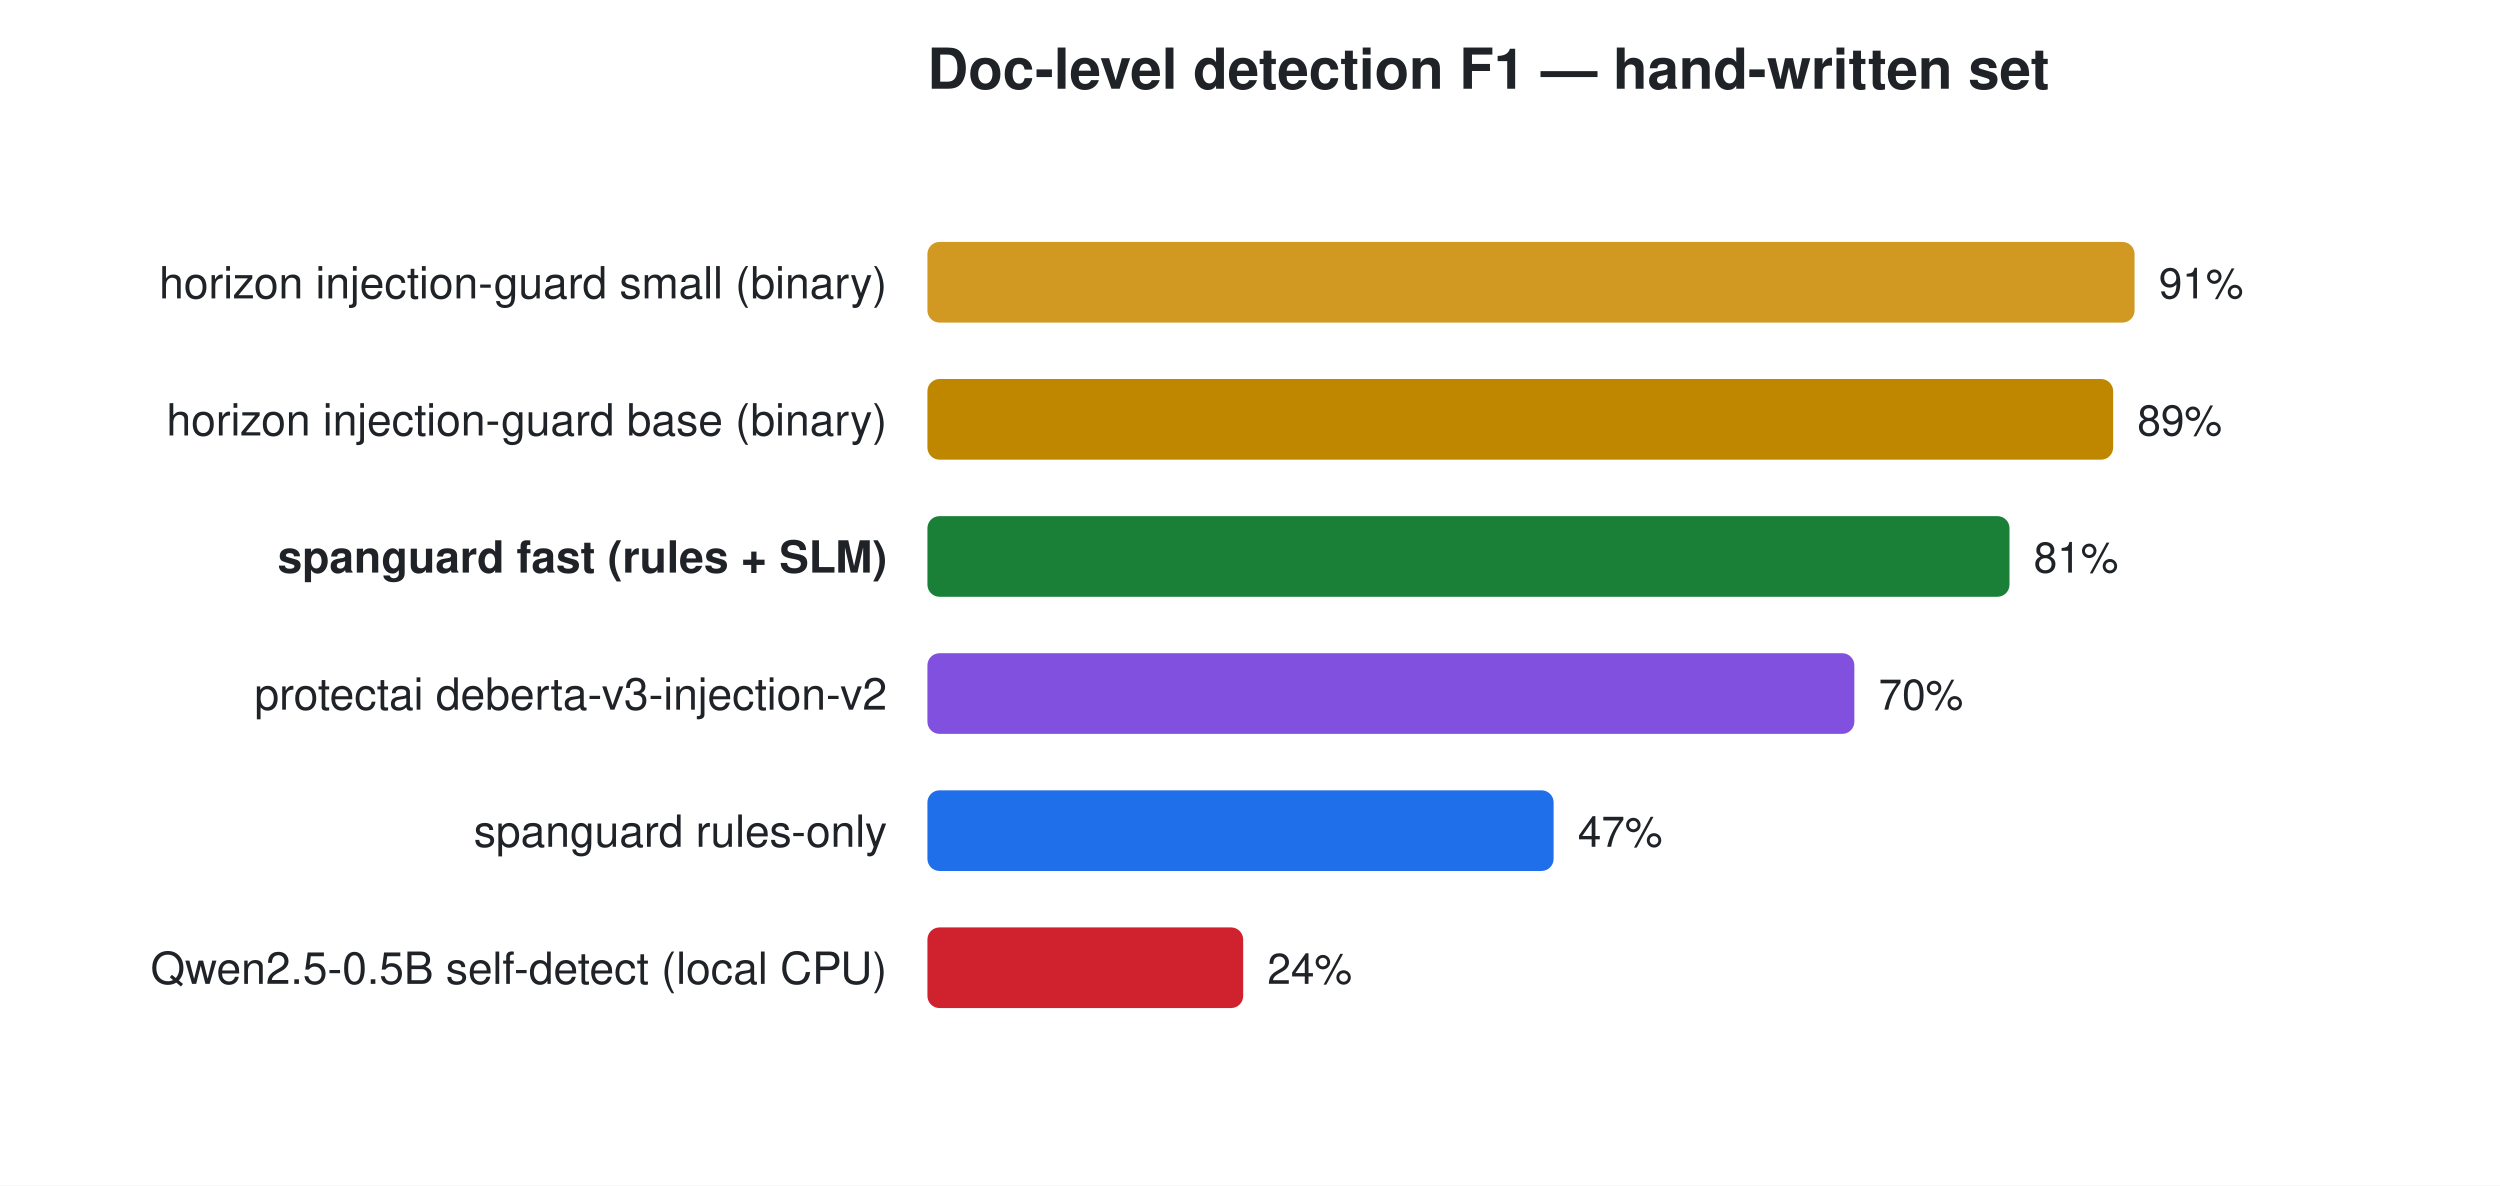
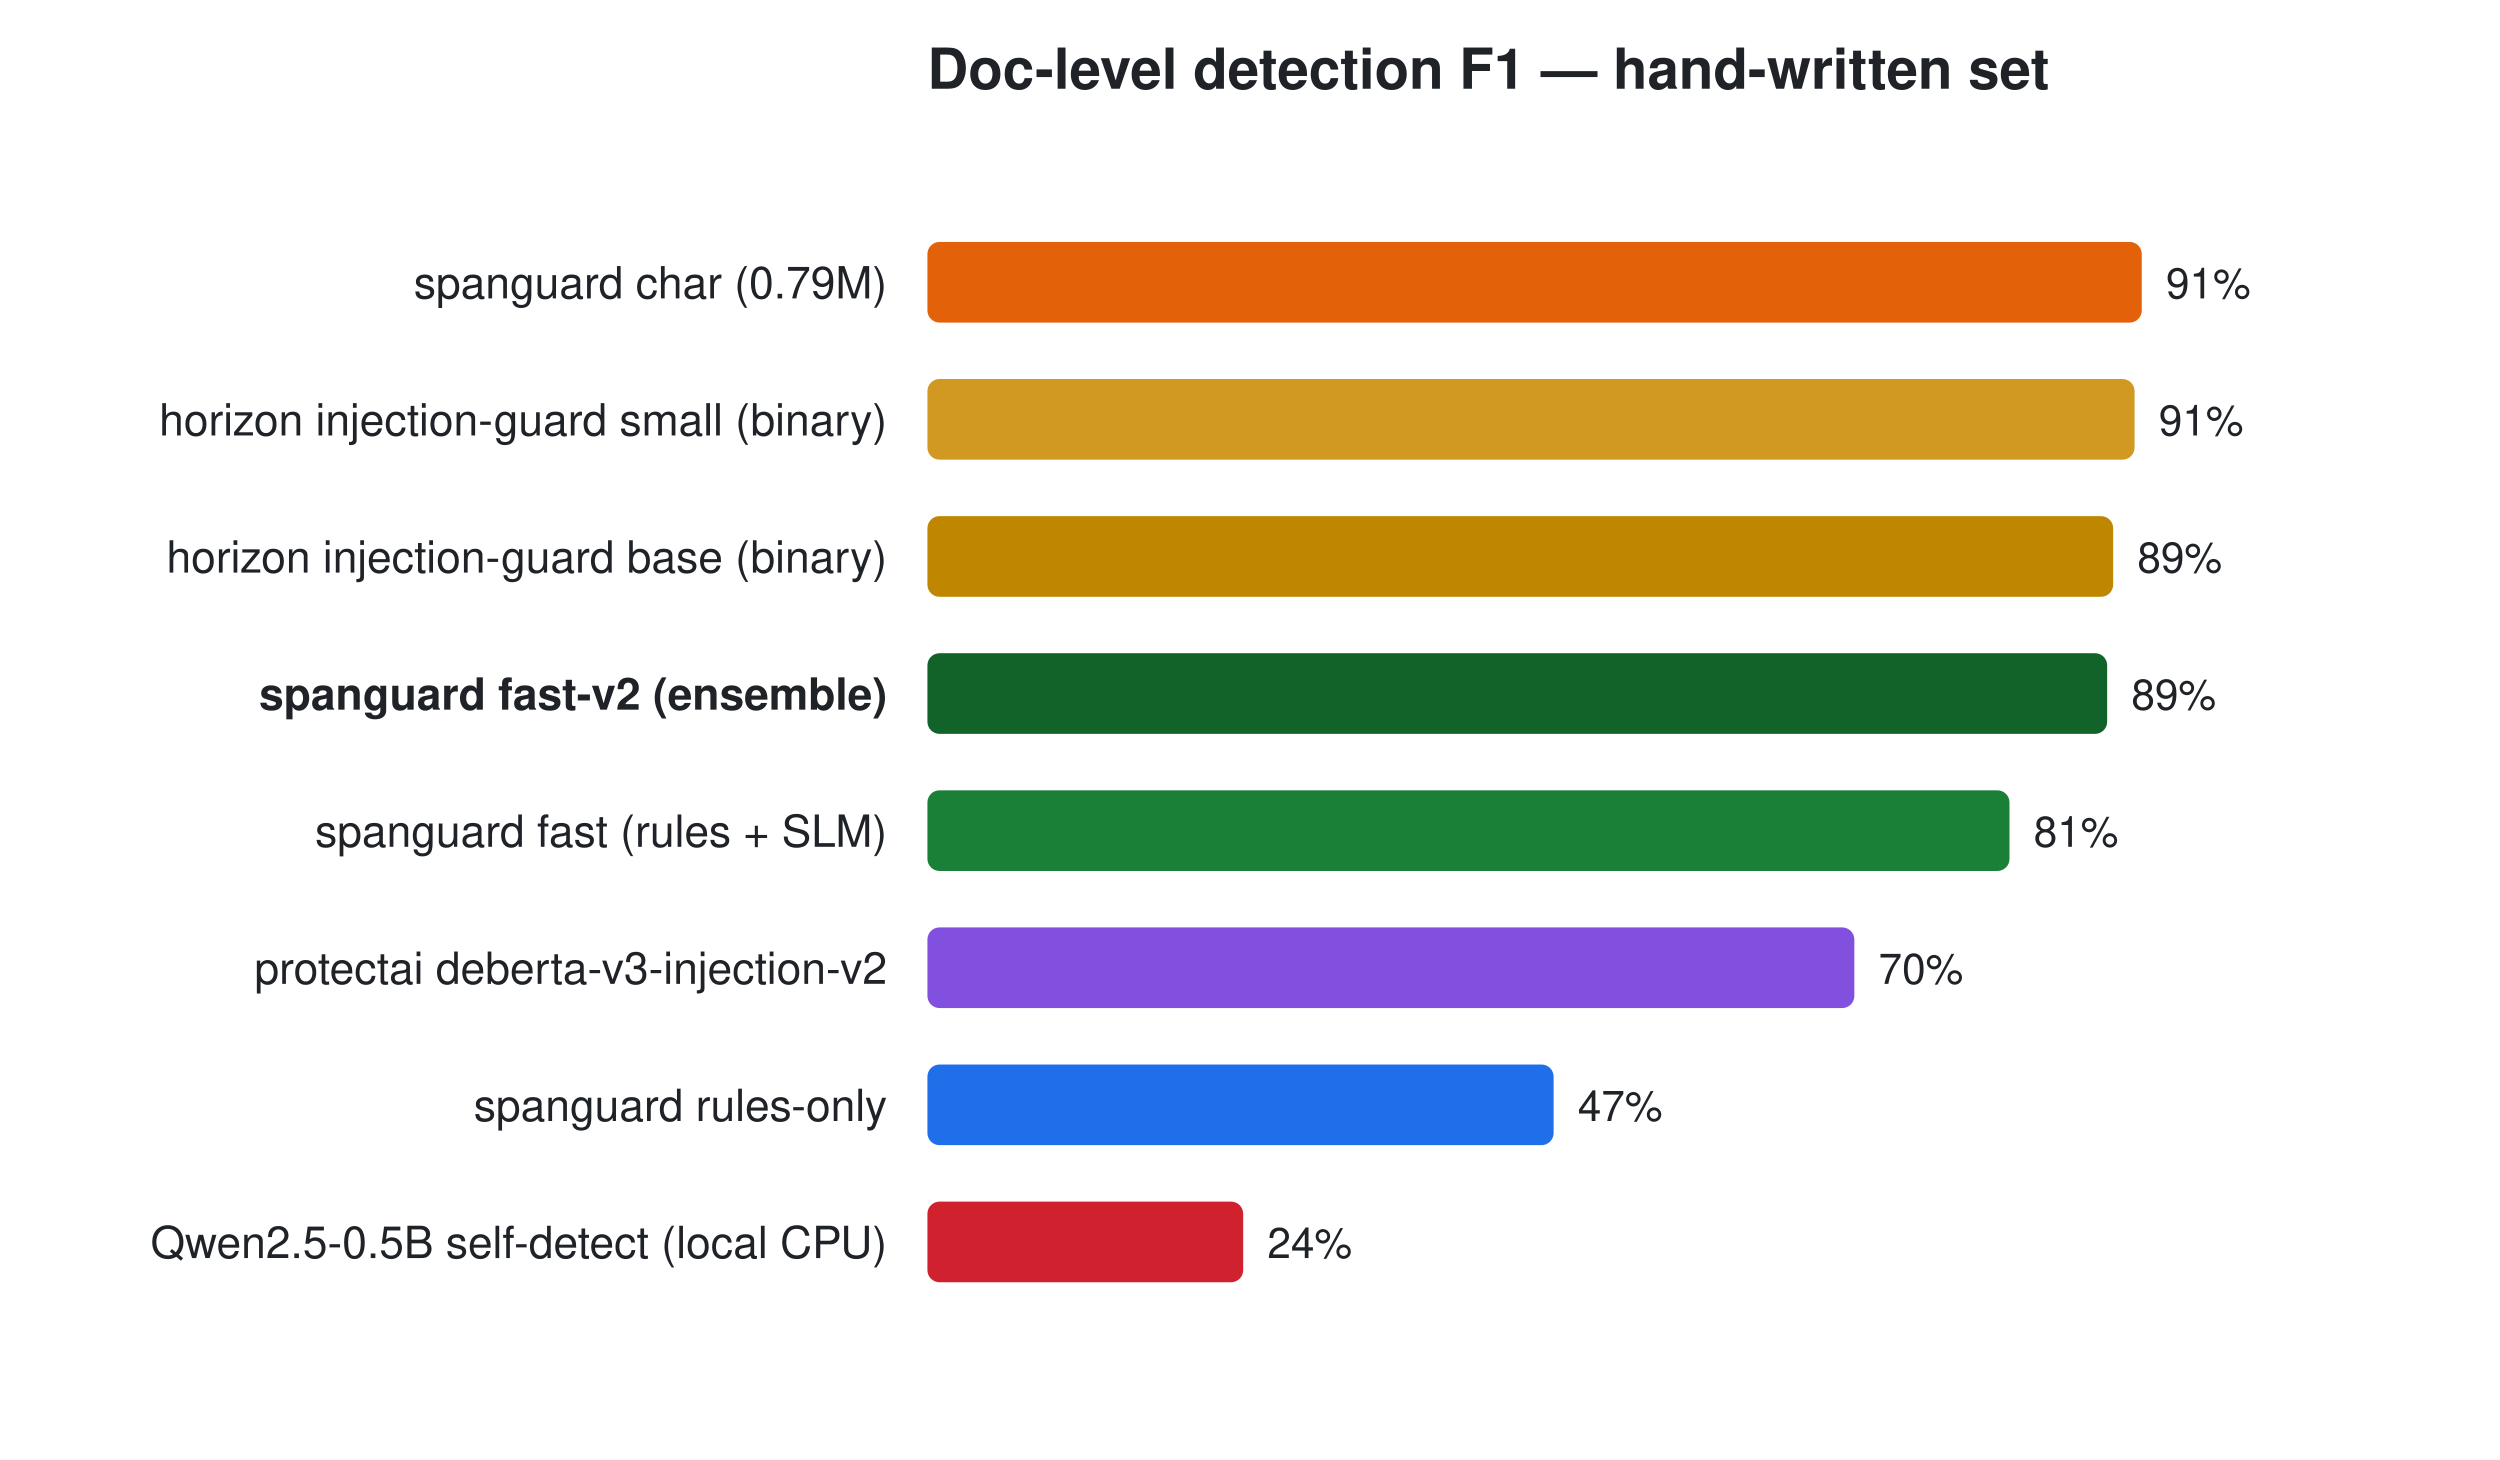
- <svg xmlns="http://www.w3.org/2000/svg" width="620" height="294" viewBox="0 0 620 294" font-family="ui-sans-serif,system-ui,'Segoe UI',Helvetica,Arial,sans-serif">
-   <rect width="620" height="294" fill="#ffffff" />
+ <svg xmlns="http://www.w3.org/2000/svg" width="620" height="362" viewBox="0 0 620 362" font-family="ui-sans-serif,system-ui,'Segoe UI',Helvetica,Arial,sans-serif">
+   <rect width="620" height="362" fill="#ffffff" />
  <text x="230" y="22" font-size="14" fill="#1f2328" text-anchor="start" font-weight="600" font-family="ui-sans-serif,system-ui,'Segoe UI',Helvetica,Arial,sans-serif" opacity="1.0">Doc-level detection F1 — hand-written set</text>
-   <text x="220" y="74" font-size="11" fill="#1f2328" text-anchor="end" font-weight="normal" font-family="ui-sans-serif,system-ui,'Segoe UI',Helvetica,Arial,sans-serif" opacity="1.0">horizon injection-guard small (binary)</text>
-   <rect x="230" y="60" width="299.376" height="20" rx="3" fill="#d29922" opacity="1.0" />
-   <text x="535.376" y="74" font-size="10.5" fill="#1f2328" text-anchor="start" font-weight="normal" font-family="ui-sans-serif,system-ui,'Segoe UI',Helvetica,Arial,sans-serif" opacity="1.0">91%</text>
-   <text x="220" y="108" font-size="11" fill="#1f2328" text-anchor="end" font-weight="normal" font-family="ui-sans-serif,system-ui,'Segoe UI',Helvetica,Arial,sans-serif" opacity="1.0">horizon injection-guard base (binary)</text>
-   <rect x="230" y="94" width="294.063" height="20" rx="3" fill="#bf8700" opacity="1.0" />
-   <text x="530.063" y="108" font-size="10.5" fill="#1f2328" text-anchor="start" font-weight="normal" font-family="ui-sans-serif,system-ui,'Segoe UI',Helvetica,Arial,sans-serif" opacity="1.0">89%</text>
-   <text x="220" y="142" font-size="11" fill="#1f2328" text-anchor="end" font-weight="600" font-family="ui-sans-serif,system-ui,'Segoe UI',Helvetica,Arial,sans-serif" opacity="1.0">spanguard fast (rules + SLM)</text>
-   <rect x="230" y="128" width="268.356" height="20" rx="3" fill="#1a7f37" opacity="1.0" />
-   <text x="504.356" y="142" font-size="10.5" fill="#1f2328" text-anchor="start" font-weight="normal" font-family="ui-sans-serif,system-ui,'Segoe UI',Helvetica,Arial,sans-serif" opacity="1.0">81%</text>
-   <text x="220" y="176" font-size="11" fill="#1f2328" text-anchor="end" font-weight="normal" font-family="ui-sans-serif,system-ui,'Segoe UI',Helvetica,Arial,sans-serif" opacity="1.0">protectai deberta-v3-injection-v2</text>
-   <rect x="230" y="162" width="229.878" height="20" rx="3" fill="#8250df" opacity="1.0" />
-   <text x="465.878" y="176" font-size="10.5" fill="#1f2328" text-anchor="start" font-weight="normal" font-family="ui-sans-serif,system-ui,'Segoe UI',Helvetica,Arial,sans-serif" opacity="1.0">70%</text>
-   <text x="220" y="210" font-size="11" fill="#1f2328" text-anchor="end" font-weight="normal" font-family="ui-sans-serif,system-ui,'Segoe UI',Helvetica,Arial,sans-serif" opacity="1.0">spanguard rules-only</text>
-   <rect x="230" y="196" width="155.298" height="20" rx="3" fill="#1f6feb" opacity="1.0" />
-   <text x="391.298" y="210" font-size="10.5" fill="#1f2328" text-anchor="start" font-weight="normal" font-family="ui-sans-serif,system-ui,'Segoe UI',Helvetica,Arial,sans-serif" opacity="1.0">47%</text>
-   <text x="220" y="244" font-size="11" fill="#1f2328" text-anchor="end" font-weight="normal" font-family="ui-sans-serif,system-ui,'Segoe UI',Helvetica,Arial,sans-serif" opacity="1.0">Qwen2.5-0.5B self-detect (local CPU)</text>
-   <rect x="230" y="230" width="78.309" height="20" rx="3" fill="#cf222e" opacity="1.0" />
-   <text x="314.309" y="244" font-size="10.5" fill="#1f2328" text-anchor="start" font-weight="normal" font-family="ui-sans-serif,system-ui,'Segoe UI',Helvetica,Arial,sans-serif" opacity="1.0">24%</text>
+   <text x="220" y="74" font-size="11" fill="#1f2328" text-anchor="end" font-weight="normal" font-family="ui-sans-serif,system-ui,'Segoe UI',Helvetica,Arial,sans-serif" opacity="1.0">spanguard char (0.79M)</text>
+   <rect x="230" y="60" width="301.158" height="20" rx="3" fill="#e36209" opacity="1.0" />
+   <text x="537.158" y="74" font-size="10.5" fill="#1f2328" text-anchor="start" font-weight="normal" font-family="ui-sans-serif,system-ui,'Segoe UI',Helvetica,Arial,sans-serif" opacity="1.0">91%</text>
+   <text x="220" y="108" font-size="11" fill="#1f2328" text-anchor="end" font-weight="normal" font-family="ui-sans-serif,system-ui,'Segoe UI',Helvetica,Arial,sans-serif" opacity="1.0">horizon injection-guard small (binary)</text>
+   <rect x="230" y="94" width="299.376" height="20" rx="3" fill="#d29922" opacity="1.0" />
+   <text x="535.376" y="108" font-size="10.5" fill="#1f2328" text-anchor="start" font-weight="normal" font-family="ui-sans-serif,system-ui,'Segoe UI',Helvetica,Arial,sans-serif" opacity="1.0">91%</text>
+   <text x="220" y="142" font-size="11" fill="#1f2328" text-anchor="end" font-weight="normal" font-family="ui-sans-serif,system-ui,'Segoe UI',Helvetica,Arial,sans-serif" opacity="1.0">horizon injection-guard base (binary)</text>
+   <rect x="230" y="128" width="294.063" height="20" rx="3" fill="#bf8700" opacity="1.0" />
+   <text x="530.063" y="142" font-size="10.5" fill="#1f2328" text-anchor="start" font-weight="normal" font-family="ui-sans-serif,system-ui,'Segoe UI',Helvetica,Arial,sans-serif" opacity="1.0">89%</text>
+   <text x="220" y="176" font-size="11" fill="#1f2328" text-anchor="end" font-weight="600" font-family="ui-sans-serif,system-ui,'Segoe UI',Helvetica,Arial,sans-serif" opacity="1.0">spanguard fast-v2 (ensemble)</text>
+   <rect x="230" y="162" width="292.578" height="20" rx="3" fill="#116329" opacity="1.0" />
+   <text x="528.578" y="176" font-size="10.5" fill="#1f2328" text-anchor="start" font-weight="normal" font-family="ui-sans-serif,system-ui,'Segoe UI',Helvetica,Arial,sans-serif" opacity="1.0">89%</text>
+   <text x="220" y="210" font-size="11" fill="#1f2328" text-anchor="end" font-weight="normal" font-family="ui-sans-serif,system-ui,'Segoe UI',Helvetica,Arial,sans-serif" opacity="1.0">spanguard fast (rules + SLM)</text>
+   <rect x="230" y="196" width="268.356" height="20" rx="3" fill="#1a7f37" opacity="1.0" />
+   <text x="504.356" y="210" font-size="10.5" fill="#1f2328" text-anchor="start" font-weight="normal" font-family="ui-sans-serif,system-ui,'Segoe UI',Helvetica,Arial,sans-serif" opacity="1.0">81%</text>
+   <text x="220" y="244" font-size="11" fill="#1f2328" text-anchor="end" font-weight="normal" font-family="ui-sans-serif,system-ui,'Segoe UI',Helvetica,Arial,sans-serif" opacity="1.0">protectai deberta-v3-injection-v2</text>
+   <rect x="230" y="230" width="229.878" height="20" rx="3" fill="#8250df" opacity="1.0" />
+   <text x="465.878" y="244" font-size="10.5" fill="#1f2328" text-anchor="start" font-weight="normal" font-family="ui-sans-serif,system-ui,'Segoe UI',Helvetica,Arial,sans-serif" opacity="1.0">70%</text>
+   <text x="220" y="278" font-size="11" fill="#1f2328" text-anchor="end" font-weight="normal" font-family="ui-sans-serif,system-ui,'Segoe UI',Helvetica,Arial,sans-serif" opacity="1.0">spanguard rules-only</text>
+   <rect x="230" y="264" width="155.298" height="20" rx="3" fill="#1f6feb" opacity="1.0" />
+   <text x="391.298" y="278" font-size="10.5" fill="#1f2328" text-anchor="start" font-weight="normal" font-family="ui-sans-serif,system-ui,'Segoe UI',Helvetica,Arial,sans-serif" opacity="1.0">47%</text>
+   <text x="220" y="312" font-size="11" fill="#1f2328" text-anchor="end" font-weight="normal" font-family="ui-sans-serif,system-ui,'Segoe UI',Helvetica,Arial,sans-serif" opacity="1.0">Qwen2.5-0.5B self-detect (local CPU)</text>
+   <rect x="230" y="298" width="78.309" height="20" rx="3" fill="#cf222e" opacity="1.0" />
+   <text x="314.309" y="312" font-size="10.5" fill="#1f2328" text-anchor="start" font-weight="normal" font-family="ui-sans-serif,system-ui,'Segoe UI',Helvetica,Arial,sans-serif" opacity="1.0">24%</text>
</svg>
